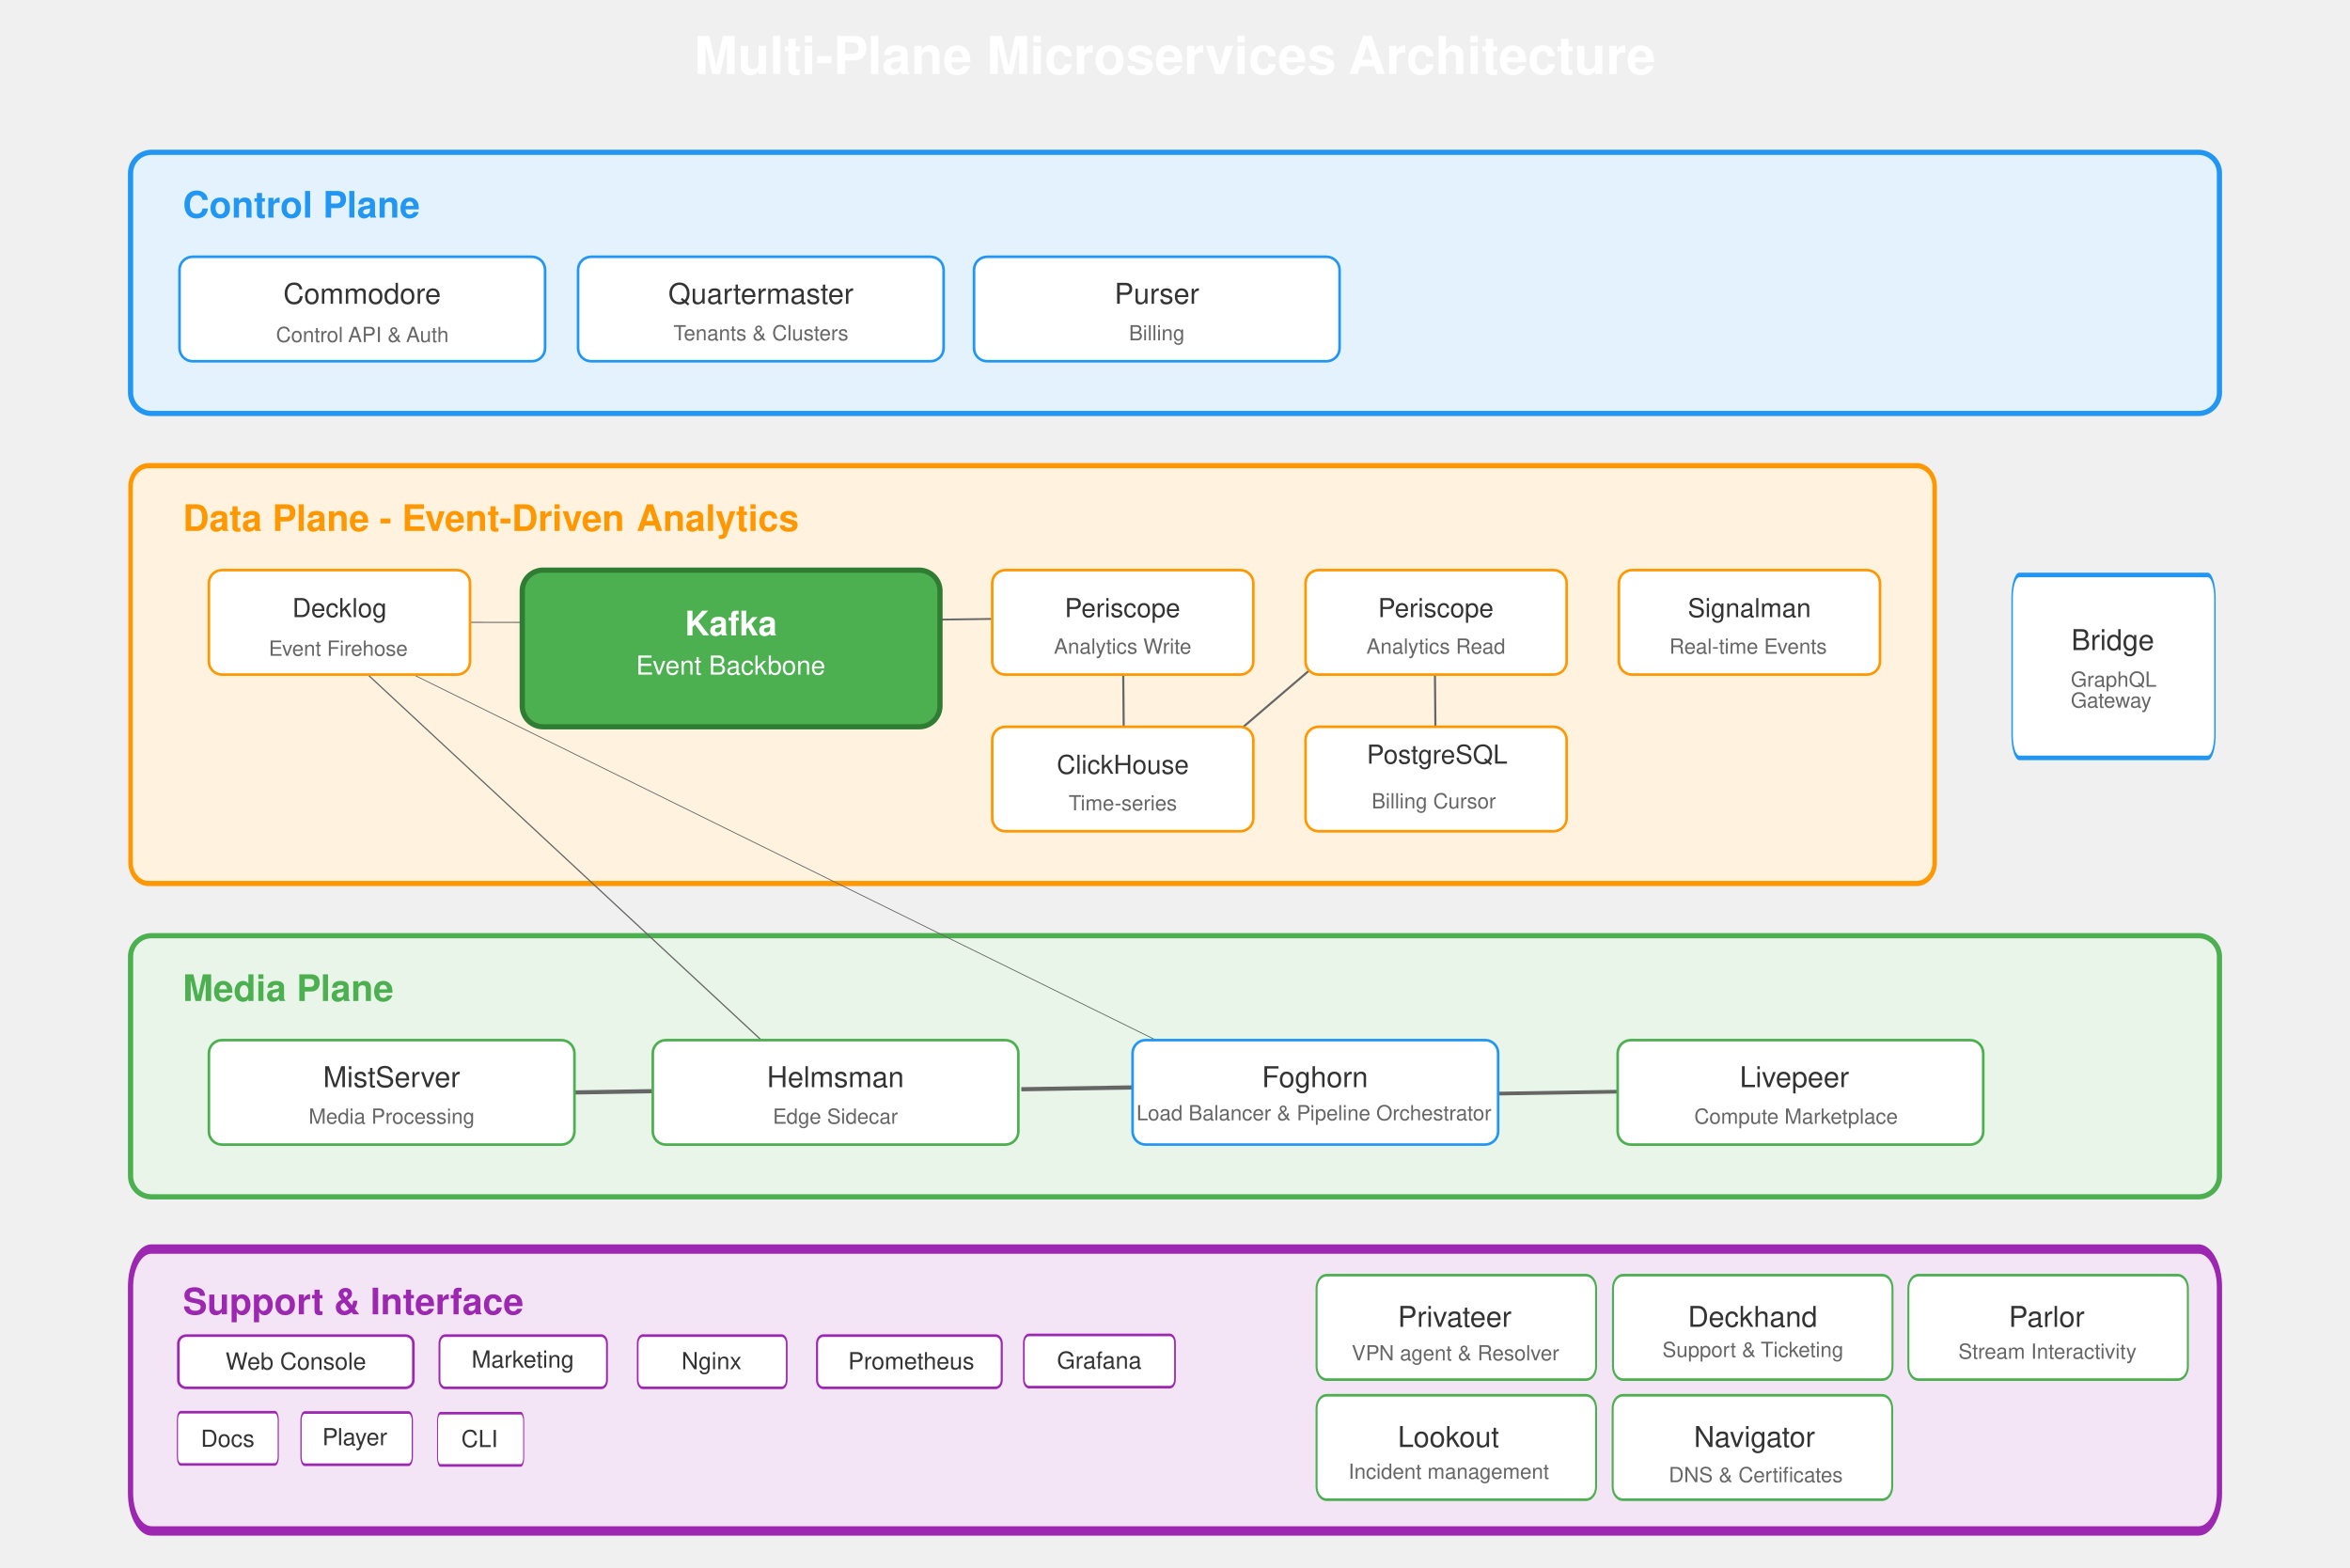
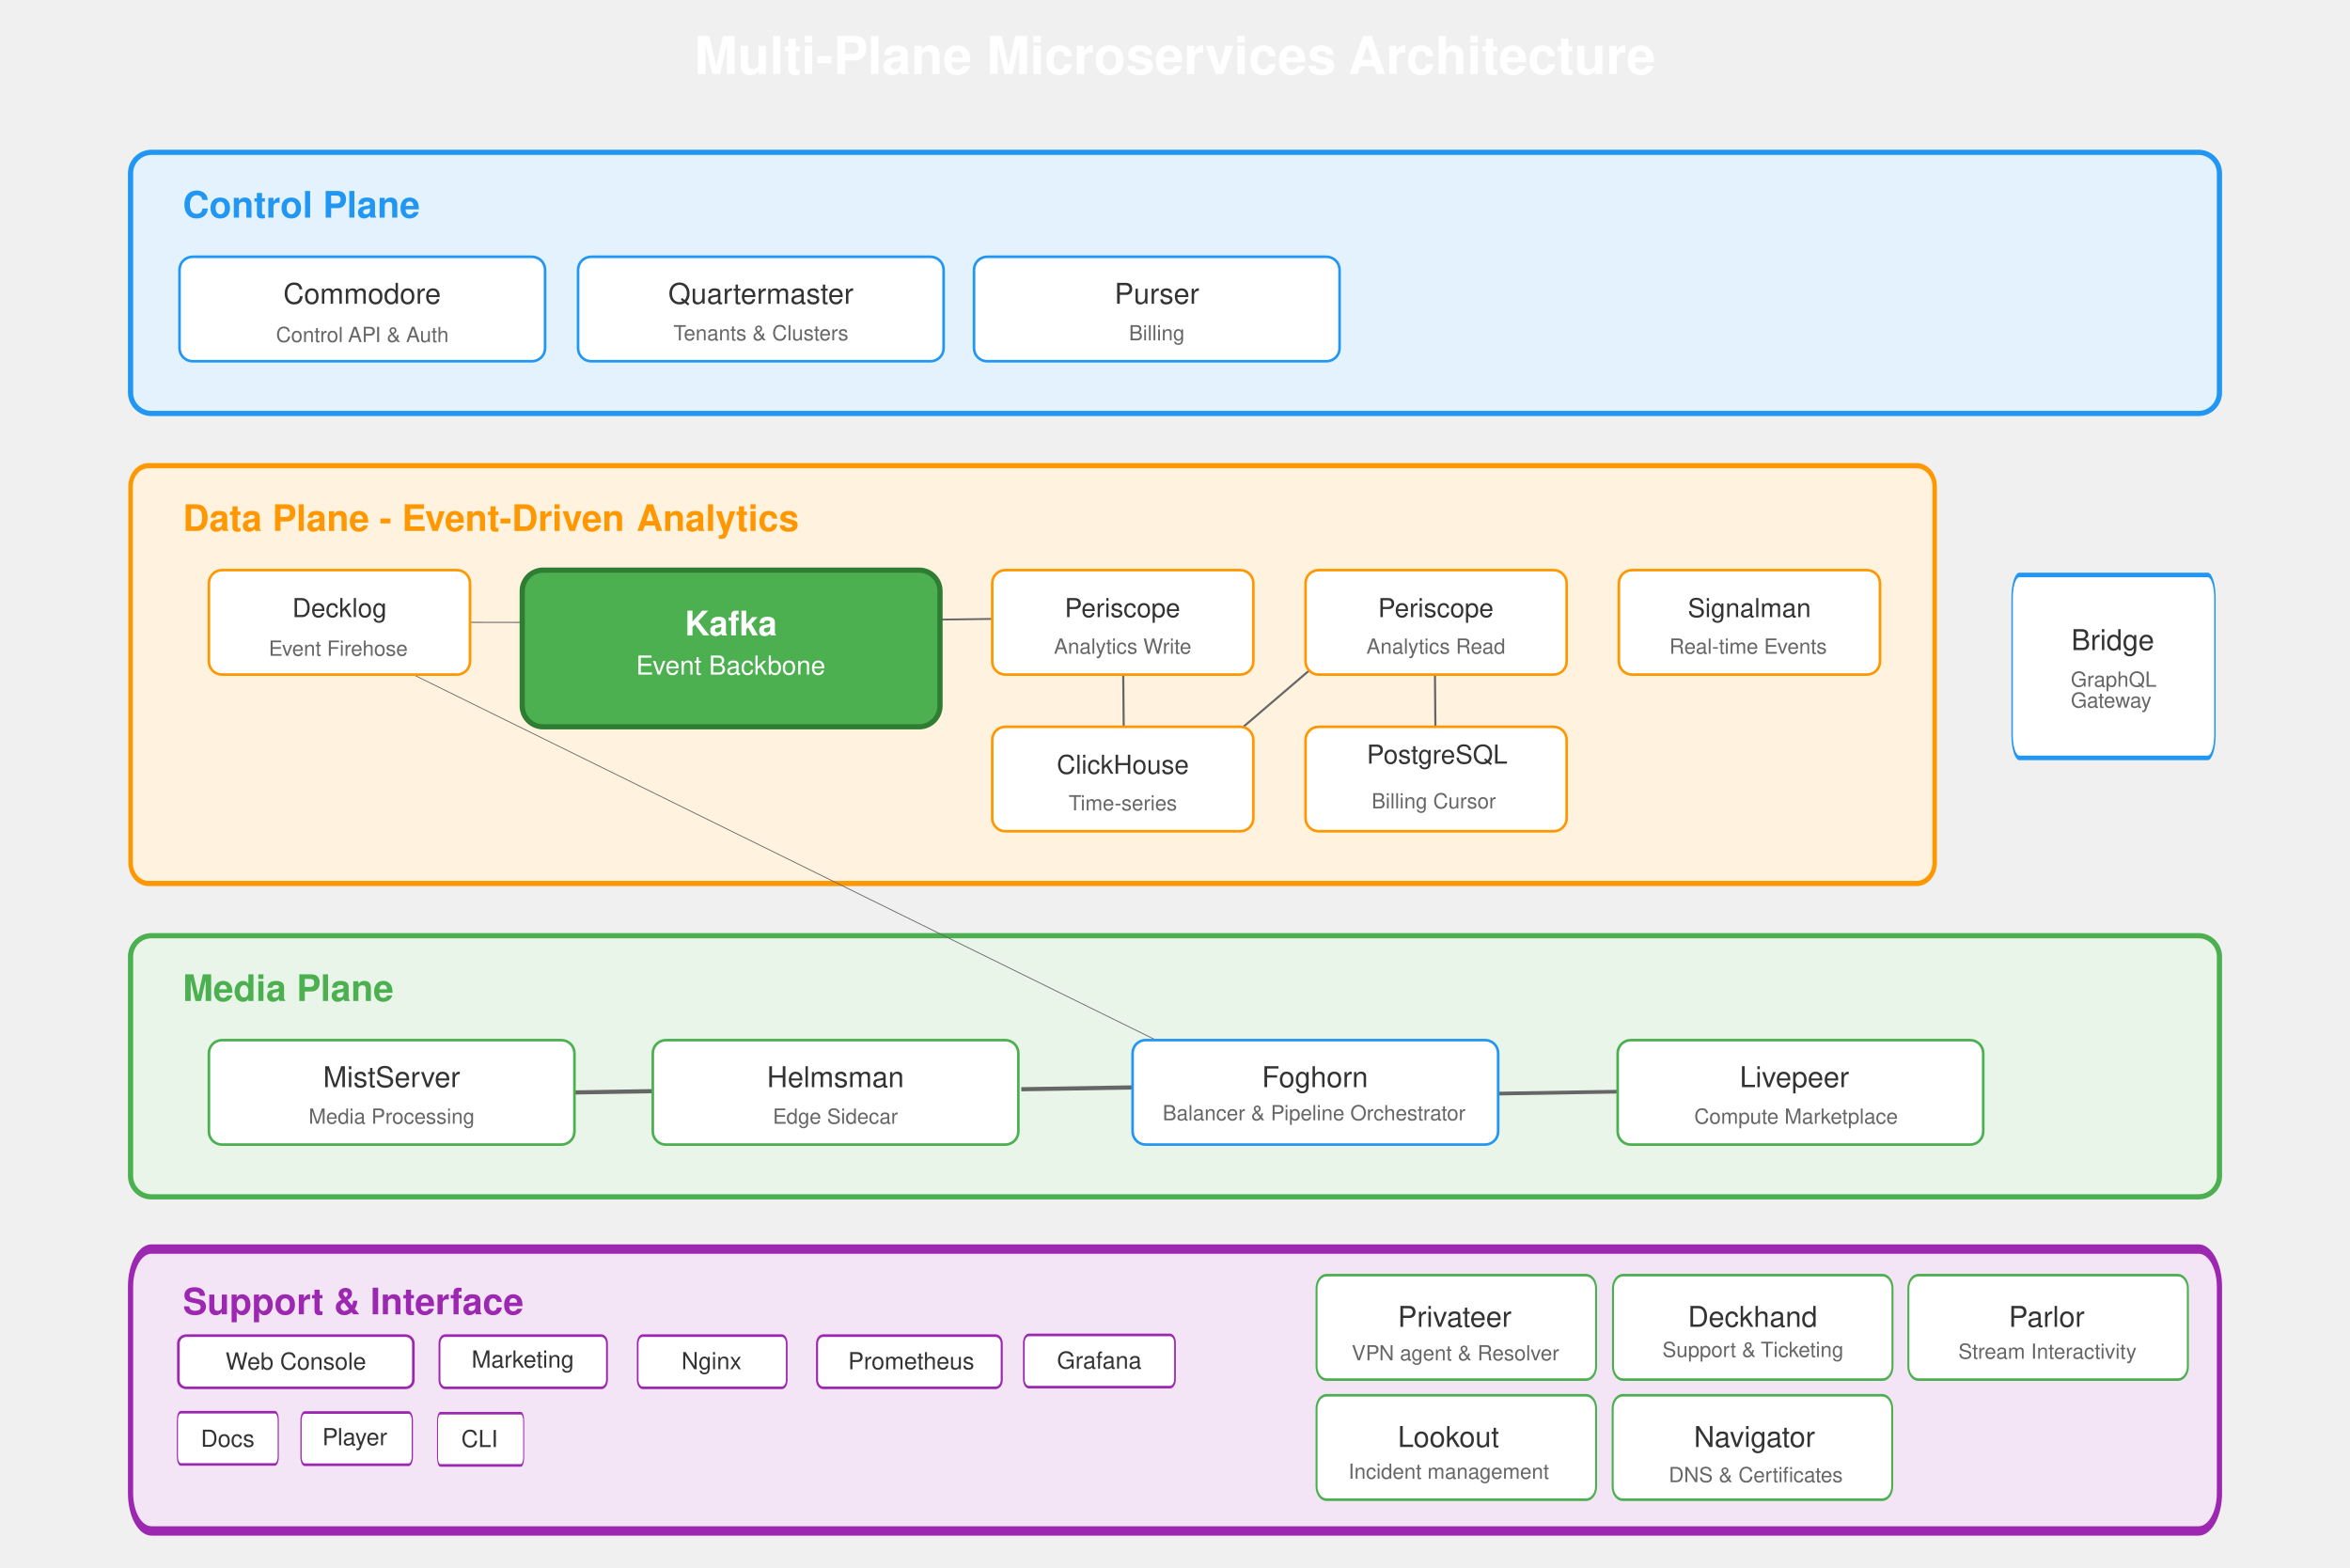
<svg xmlns="http://www.w3.org/2000/svg" width="100%" height="100%" viewBox="0 0 27778 18523" version="1.1" xml:space="preserve" style="fill-rule:evenodd;clip-rule:evenodd;">
  <g transform="matrix(5.55556,0,0,5.55556,0,0)">
    <g transform="matrix(5.55556,0,0,5.55556,0.016,-9.23685)">
      <g transform="matrix(1,0,0,1,450,30)">
        <g>
          <g transform="matrix(1,0,0,1,-184.141,0)">
            <text x="0px" y="0px" style="font-family:'Helvetica-Bold', 'Helvetica';font-weight:700;font-size:20px;fill:white;">Multi-Plane Microservices</text>
          </g>
          <g transform="matrix(1,0,0,1,66.328,0)">
            <text x="0px" y="0px" style="font-family:'Helvetica-Bold', 'Helvetica';font-weight:700;font-size:20px;fill:white;">Architecture</text>
          </g>
        </g>
      </g>
      <path d="M850,68L850,152C850,156.415 846.415,160 842,160L58,160C53.585,160 50,156.415 50,152L50,68C50,63.585 53.585,60 58,60L842,60C846.415,60 850,63.585 850,68Z" style="fill:rgb(227,242,253);stroke:rgb(33,150,243);stroke-width:2px;" />
      <g transform="matrix(1,0,0,1,70,85)">
        <text x="0px" y="0px" style="font-family:'Helvetica-Bold', 'Helvetica';font-weight:700;font-size:14px;fill:rgb(33,150,243);">Control Plane</text>
      </g>
      <g transform="matrix(1,0,0,1,-11.2516,0)">
        <path d="M220,105L220,135C220,137.76 217.76,140 215,140L85,140C82.24,140 80,137.76 80,135L80,105C80,102.24 82.24,100 85,100L215,100C217.76,100 220,102.24 220,105Z" style="fill:white;stroke:rgb(33,150,243);stroke-width:1px;" />
        <g transform="matrix(1,0,0,1,119.739,118)">
          <text x="0px" y="0px" style="font-family:'Helvetica';font-size:11px;fill:rgb(51,51,51);">Commodore</text>
        </g>
        <g transform="matrix(1,0,0,1,116.951,132.648)">
          <g>
            <g>
-               <g transform="matrix(8,0,0,8,66.2695,0)">
-                             </g>
-               <text x="0px" y="0px" style="font-family:'Helvetica';font-size:8px;fill:rgb(102,102,102);">Control <tspan x="27.574px 32.91px " y="0px 0px ">AP</tspan>I &amp; <tspan x="49.813px 55.148px " y="0px 0px ">Au</tspan>th</text>
+               <g>
+                 <text x="0px" y="0px" style="font-family:'Helvetica';font-size:8px;fill:rgb(102,102,102);">Control</text>
+                 <g transform="matrix(1,0,0,1,27.574,0)">
+                   <text x="0px" y="0px" style="font-family:'Helvetica';font-size:8px;fill:rgb(102,102,102);">API &amp;</text>
+                 </g>
+                 <g transform="matrix(1,0,0,1,49.813,0)">
+                   <text x="0px" y="0px" style="font-family:'Helvetica';font-size:8px;fill:rgb(102,102,102);">Auth</text>
+                 </g>
+               </g>
            </g>
          </g>
        </g>
      </g>
      <g transform="matrix(1,0,0,1,-17.0581,0)">
        <g transform="matrix(1,0,0,1,-11.5556,0)">
          <path d="M390,105L390,135C390,137.76 387.76,140 385,140L255,140C252.24,140 250,137.76 250,135L250,105C250,102.24 252.24,100 255,100L385,100C387.76,100 390,102.24 390,105Z" style="fill:white;stroke:rgb(33,150,243);stroke-width:1px;" />
        </g>
        <g transform="matrix(1,0,0,1,272.989,118)">
          <text x="0px" y="0px" style="font-family:'Helvetica';font-size:11px;fill:rgb(51,51,51);">Quartermaster</text>
        </g>
        <g transform="matrix(1,0,0,1,274.954,132)">
-           <g transform="matrix(8,0,0,8,67.1406,0)">
-                     </g>
-           <text x="0px" y="0px" style="font-family:'Helvetica';font-size:8px;fill:rgb(102,102,102);">T<tspan x="4px 8.449px " y="0px 0px ">en</tspan>ants &amp; Clusters</text>
+           <g>
+             <text x="0px" y="0px" style="font-family:'Helvetica';font-size:8px;fill:rgb(102,102,102);">T</text>
+             <g transform="matrix(1,0,0,1,4,0)">
+               <text x="0px" y="0px" style="font-family:'Helvetica';font-size:8px;fill:rgb(102,102,102);">enants &amp; Clusters</text>
+             </g>
+           </g>
        </g>
      </g>
      <g transform="matrix(1,0,0,1,-21.9492,0)">
        <g transform="matrix(1,0,0,1,-25.023,0)">
          <path d="M560,105L560,135C560,137.76 557.76,140 555,140L425,140C422.24,140 420,137.76 420,135L420,105C420,102.24 422.24,100 425,100L555,100C557.76,100 560,102.24 560,105Z" style="fill:white;stroke:rgb(33,150,243);stroke-width:1px;" />
        </g>
        <g transform="matrix(1,0,0,1,448.778,118)">
          <text x="0px" y="0px" style="font-family:'Helvetica';font-size:11px;fill:rgb(51,51,51);">Purser</text>
        </g>
        <g transform="matrix(1,0,0,1,454.305,132)">
          <text x="0px" y="0px" style="font-family:'Helvetica';font-size:8px;fill:rgb(102,102,102);">Billing</text>
        </g>
      </g>
      <g transform="matrix(0.863679,0,0,1,6.81605,0)">
        <path d="M850,188L850,332C850,336.415 846.415,340 842,340L58,340C53.585,340 50,336.415 50,332L50,188C50,183.585 53.585,180 58,180L842,180C846.415,180 850,183.585 850,188Z" style="fill:rgb(255,243,224);stroke:rgb(255,152,0);stroke-width:2px;" />
      </g>
      <g transform="matrix(0.99996,-0.00889393,0.0266419,2.9954,112.557,-524.934)">
        <path d="M430,260L430,280" style="fill:none;fill-rule:nonzero;stroke:rgb(102,102,102);stroke-width:0.81px;" />
      </g>
      <g transform="matrix(1,0,0,1,70,205)">
        <g>
          <text x="0px" y="0px" style="font-family:'Helvetica-Bold', 'Helvetica';font-weight:700;font-size:14px;fill:rgb(255,152,0);">Data Plane - Event-Driven</text>
          <g transform="matrix(1,0,0,1,173.763,0)">
            <text x="0px" y="0px" style="font-family:'Helvetica-Bold', 'Helvetica';font-weight:700;font-size:14px;fill:rgb(255,152,0);">Analytics</text>
          </g>
        </g>
      </g>
      <g transform="matrix(0.650156,0.7598,-2.276,1.94755,821.939,-581.788)">
        <path d="M430,260L430,280" style="fill:none;fill-rule:nonzero;stroke:rgb(102,102,102);stroke-width:0.81px;" />
      </g>
      <g>
        <path d="M600,225L600,255C600,257.76 597.76,260 595,260L505,260C502.24,260 500,257.76 500,255L500,225C500,222.24 502.24,220 505,220L595,220C597.76,220 600,222.24 600,225Z" style="fill:white;stroke:rgb(255,152,0);stroke-width:1px;" />
        <g transform="matrix(1,0,0,1,527.766,238)">
          <text x="0px" y="0px" style="font-family:'Helvetica';font-size:10px;fill:rgb(51,51,51);">Periscope</text>
        </g>
        <g transform="matrix(1,0,0,1,523.32,252)">
          <text x="0px" y="0px" style="font-family:'Helvetica';font-size:8px;fill:rgb(102,102,102);">Analytics Read</text>
        </g>
      </g>
      <g>
        <path d="M720,225L720,255C720,257.76 717.76,260 715,260L625,260C622.24,260 620,257.76 620,255L620,225C620,222.24 622.24,220 625,220L715,220C717.76,220 720,222.24 720,225Z" style="fill:white;stroke:rgb(255,152,0);stroke-width:1px;" />
        <g transform="matrix(1,0,0,1,646.375,238)">
          <text x="0px" y="0px" style="font-family:'Helvetica';font-size:10px;fill:rgb(51,51,51);">Signalman</text>
        </g>
        <g transform="matrix(1,0,0,1,639.338,252)">
-           <g transform="matrix(8,0,0,8,60.9102,0)">
-                     </g>
          <text x="0px" y="0px" style="font-family:'Helvetica';font-size:8px;fill:rgb(102,102,102);">Real-time Events</text>
        </g>
      </g>
      <path d="M850,368L850,452C850,456.415 846.415,460 842,460L58,460C53.585,460 50,456.415 50,452L50,368C50,363.585 53.585,360 58,360L842,360C846.415,360 850,363.585 850,368Z" style="fill:rgb(232,245,232);stroke:rgb(76,175,80);stroke-width:2px;" />
      <g transform="matrix(14.0606,7.41658,-7.52388,-2.70511,-3050.31,-1747.31)">
        <path d="M360,250L380,240" style="fill:none;fill-rule:nonzero;stroke:rgb(102,102,102);stroke-width:0.32px;" />
      </g>
      <g transform="matrix(1,0,0,1,70,385)">
        <text x="0px" y="0px" style="font-family:'Helvetica-Bold', 'Helvetica';font-weight:700;font-size:14px;fill:rgb(76,175,80);">Media Plane</text>
      </g>
      <g transform="matrix(1,0,0,1.7992,2.84217e-14,-383.615)">
        <path d="M850,488L850,532C850,536.415 846.415,540 842,540L58,540C53.585,540 50,536.415 50,532L50,488C50,483.585 53.585,480 58,480L842,480C846.415,480 850,483.585 850,488Z" style="fill:rgb(243,229,245);stroke:rgb(156,39,176);stroke-width:2px;" />
      </g>
      <g transform="matrix(1,0,0,1,70,505)">
        <text x="0px" y="0px" style="font-family:'Helvetica-Bold', 'Helvetica';font-weight:700;font-size:14px;fill:rgb(156,39,176);">Support &amp; Interface</text>
      </g>
      <g transform="matrix(1,0,0,1,-11.6914,-1.8468)">
        <path d="M170,518L170,532C170,533.656 168.656,535 167,535L83,535C81.344,535 80,533.656 80,532L80,518C80,516.344 81.344,515 83,515L167,515C168.656,515 170,516.344 170,518Z" style="fill:white;stroke:rgb(156,39,176);stroke-width:1px;" />
      </g>
      <g transform="matrix(1,0,0,1,113.309,526.153)">
        <g>
          <g transform="matrix(1,0,0,1,-26.934,0)">
            <text x="0px" y="0px" style="font-family:'Helvetica';font-size:9px;fill:rgb(51,51,51);">W</text>
          </g>
          <g transform="matrix(1,0,0,1,-18.598,0)">
            <text x="0px" y="0px" style="font-family:'Helvetica';font-size:9px;fill:rgb(51,51,51);">eb Console</text>
          </g>
        </g>
      </g>
      <g transform="matrix(0.712742,0,0,1,40.015,-1.8468)">
        <path d="M270,518L270,532C270,533.656 268.656,535 267,535L183,535C181.344,535 180,533.656 180,532L180,518C180,516.344 181.344,515 183,515L267,515C268.656,515 270,516.344 270,518Z" style="fill:white;stroke:rgb(156,39,176);stroke-width:1px;" />
      </g>
      <g transform="matrix(1,0,0,1,180.598,525.386)">
        <text x="0px" y="0px" style="font-family:'Helvetica';font-size:9px;fill:rgb(51,51,51);">Marketing</text>
      </g>
      <g transform="matrix(0.634253,0,0,1,66.632,-1.8468)">
        <path d="M370,518L370,532C370,533.656 368.656,535 367,535L283,535C281.344,535 280,533.656 280,532L280,518C280,516.344 281.344,515 283,515L367,515C368.656,515 370,516.344 370,518Z" style="fill:white;stroke:rgb(156,39,176);stroke-width:1px;" />
      </g>
      <g transform="matrix(1,0,0,1,260.985,526.016)">
        <text x="0px" y="0px" style="font-family:'Helvetica';font-size:9px;fill:rgb(51,51,51);">Nginx</text>
      </g>
      <g transform="matrix(0.785904,0,0,1,14.2677,-1.8468)">
        <path d="M470,518L470,532C470,533.656 468.656,535 467,535L383,535C381.344,535 380,533.656 380,532L380,518C380,516.344 381.344,515 383,515L467,515C468.656,515 470,516.344 470,518Z" style="fill:white;stroke:rgb(156,39,176);stroke-width:1px;" />
      </g>
      <g transform="matrix(1,0,0,1,324.818,526.037)">
        <text x="0px" y="0px" style="font-family:'Helvetica';font-size:9px;fill:rgb(51,51,51);">Prometheus</text>
      </g>
      <g transform="matrix(0.643173,0,0,1,83.394,-2.1112)">
        <path d="M570,518L570,532C570,533.656 568.656,535 567,535L483,535C481.344,535 480,533.656 480,532L480,518C480,516.344 481.344,515 483,515L567,515C568.656,515 570,516.344 570,518Z" style="fill:white;stroke:rgb(156,39,176);stroke-width:1px;" />
      </g>
      <g transform="matrix(1,0,0,1,404.791,525.782)">
        <text x="0px" y="0px" style="font-family:'Helvetica';font-size:9px;fill:rgb(51,51,51);">Grafana</text>
      </g>
      <g transform="matrix(0.366633,0,0,1,-8.4197,27.8593)">
        <path d="M570,518L570,532C570,533.656 568.656,535 567,535L483,535C481.344,535 480,533.656 480,532L480,518C480,516.344 481.344,515 483,515L567,515C568.656,515 570,516.344 570,518Z" style="fill:white;stroke:rgb(156,39,176);stroke-width:1px;" />
      </g>
      <g transform="matrix(4.23959,-0.444195,2.119,0.895936,-1108.42,104.919)">
        <path d="M180,240L200,250" style="fill:none;fill-rule:nonzero;stroke:rgb(102,102,102);stroke-width:0.4px;" />
      </g>
      <g transform="matrix(6.83142,0.355529,-3.4007,0.940169,-1353.55,-122.688)">
        <path d="M360,250L380,240" style="fill:none;fill-rule:nonzero;stroke:rgb(102,102,102);stroke-width:0.69px;" />
      </g>
      <g transform="matrix(1.72929,0.418816,-0.846246,0.908474,-19.8387,40.9104)">
        <path d="M360,250L380,240" style="fill:none;fill-rule:nonzero;stroke:rgb(102,102,102);stroke-width:1.6px;" />
      </g>
      <g transform="matrix(1.72929,0.418816,-0.846246,0.908474,-193.401,42.1669)">
        <path d="M360,250L380,240" style="fill:none;fill-rule:nonzero;stroke:rgb(102,102,102);stroke-width:1.6px;" />
      </g>
      <g transform="matrix(0.99996,-0.00889393,0.0266419,2.9954,-6.9099,-534.828)">
        <path d="M430,260L430,280" style="fill:none;fill-rule:nonzero;stroke:rgb(102,102,102);stroke-width:0.81px;" />
      </g>
      <g transform="matrix(0.473681,0,0,1,-112.085,27.5949)">
        <path d="M570,518L570,532C570,533.656 568.656,535 567,535L483,535C481.344,535 480,533.656 480,532L480,518C480,516.344 481.344,515 483,515L567,515C568.656,515 570,516.344 570,518Z" style="fill:white;stroke:rgb(156,39,176);stroke-width:1px;" />
      </g>
      <g transform="matrix(1,0,0,1,123.441,555.122)">
        <text x="0px" y="0px" style="font-family:'Helvetica';font-size:9px;fill:rgb(51,51,51);">Player</text>
      </g>
      <g transform="matrix(0.429078,0,0,1,-138.014,27.4879)">
        <path d="M570,518L570,532C570,533.656 568.656,535 567,535L483,535C481.344,535 480,533.656 480,532L480,518C480,516.344 481.344,515 483,515L567,515C568.656,515 570,516.344 570,518Z" style="fill:white;stroke:rgb(156,39,176);stroke-width:1px;" />
      </g>
      <g transform="matrix(1,0,0,1,176.659,555.827)">
        <text x="0px" y="0px" style="font-family:'Helvetica';font-size:9px;fill:rgb(51,51,51);">CLI</text>
      </g>
      <g transform="matrix(1,0,0,1,76.9056,555.733)">
-         <g transform="matrix(9,0,0,9,20.5049,0)">
-                 </g>
        <text x="0px" y="0px" style="font-family:'Helvetica';font-size:9px;fill:rgb(51,51,51);">Docs</text>
      </g>
      <g transform="matrix(1,0,0,1,10.5996,30.0492)">
        <g transform="matrix(0.554801,0,0,1.75131,432.666,16.6679)">
          <path d="M730,105L730,135C730,137.76 727.76,140 725,140L595,140C592.24,140 590,137.76 590,135L590,105C590,102.24 592.24,100 595,100L725,100C727.76,100 730,102.24 730,105Z" style="fill:white;stroke:rgb(33,150,243);stroke-width:1px;" />
        </g>
        <g transform="matrix(1,0,0,1,782.65,220.575)">
          <text x="0px" y="0px" style="font-family:'Helvetica';font-size:11px;fill:rgb(51,51,51);">Bridge</text>
        </g>
        <g transform="matrix(1,0,0,1,782.46,234.605)">
          <g>
            <text x="0px" y="0px" style="font-family:'Helvetica';font-size:8px;fill:rgb(102,102,102);">GraphQL</text>
            <g transform="matrix(1,0,0,1,0,8)">
              <text x="0px" y="0px" style="font-family:'Helvetica';font-size:8px;fill:rgb(102,102,102);">Gateway</text>
            </g>
          </g>
        </g>
      </g>
-       <g transform="matrix(7.23754,7.33202,-4.3796,-2.84678,-1385.38,-1682.32)">
-         <path d="M360,250L380,240" style="fill:none;fill-rule:nonzero;stroke:rgb(102,102,102);stroke-width:0.48px;" />
-       </g>
      <g>
        <path d="M390,405L390,435C390,437.76 387.76,440 385,440L255,440C252.24,440 250,437.76 250,435L250,405C250,402.24 252.24,400 255,400L385,400C387.76,400 390,402.24 390,405Z" style="fill:white;stroke:rgb(76,175,80);stroke-width:1px;" />
        <g transform="matrix(1,0,0,1,293.717,418)">
          <text x="0px" y="0px" style="font-family:'Helvetica';font-size:11px;fill:rgb(51,51,51);">Helmsman</text>
        </g>
        <g transform="matrix(1,0,0,1,295.984,432)">
          <text x="0px" y="0px" style="font-family:'Helvetica';font-size:8px;fill:rgb(102,102,102);">Edge Sidecar</text>
        </g>
      </g>
      <g>
        <path d="M180,225L180,255C180,257.76 177.76,260 175,260L85,260C82.24,260 80,257.76 80,255L80,225C80,222.24 82.24,220 85,220L175,220C177.76,220 180,222.24 180,225Z" style="fill:white;stroke:rgb(255,152,0);stroke-width:1px;" />
        <g transform="matrix(1,0,0,1,111.936,238)">
          <text x="0px" y="0px" style="font-family:'Helvetica';font-size:10px;fill:rgb(51,51,51);">Decklog</text>
        </g>
        <g transform="matrix(1,0,0,1,102.93,252.799)">
-           <g transform="matrix(8,0,0,8,53.8047,0)">
-                     </g>
          <text x="0px" y="0px" style="font-family:'Helvetica';font-size:8px;fill:rgb(102,102,102);">Event Firehose</text>
        </g>
      </g>
      <g>
        <path d="M220,405L220,435C220,437.76 217.76,440 215,440L85,440C82.24,440 80,437.76 80,435L80,405C80,402.24 82.24,400 85,400L215,400C217.76,400 220,402.24 220,405Z" style="fill:white;stroke:rgb(76,175,80);stroke-width:1px;" />
        <g transform="matrix(1,0,0,1,123.719,418)">
          <text x="0px" y="0px" style="font-family:'Helvetica';font-size:11px;fill:rgb(51,51,51);">MistServer</text>
        </g>
        <g transform="matrix(1,0,0,1,118.207,432)">
          <text x="0px" y="0px" style="font-family:'Helvetica';font-size:8px;fill:rgb(102,102,102);">Media Processing</text>
        </g>
        <g transform="matrix(0.764592,0,0,1,556.577,90)">
          <path d="M220,405L220,435C220,437.76 217.76,440 215,440L85,440C82.24,440 80,437.76 80,435L80,405C80,402.24 82.24,400 85,400L215,400C217.76,400 220,402.24 220,405Z" style="fill:white;stroke:rgb(76,175,80);stroke-width:1px;" />
        </g>
        <g transform="matrix(1,0,0,1,646.416,509.796)">
-           <g transform="matrix(11,0,0,11,49.5322,0)">
-                     </g>
          <text x="0px" y="0px" style="font-family:'Helvetica';font-size:11px;fill:rgb(51,51,51);">Deckhand</text>
        </g>
        <g transform="matrix(1,0,0,1,636.654,521.339)">
-           <g transform="matrix(8,0,0,8,69.3789,0)">
-                     </g>
-           <text x="0px" y="0px" style="font-family:'Helvetica';font-size:8px;fill:rgb(102,102,102);">Support &amp; <tspan x="37.66px 42.254px 44.031px " y="0px 0px 0px ">Tic</tspan>keting</text>
+           <g>
+             <text x="0px" y="0px" style="font-family:'Helvetica';font-size:8px;fill:rgb(102,102,102);">Support &amp;</text>
+             <g transform="matrix(1,0,0,1,37.66,0)">
+               <text x="0px" y="0px" style="font-family:'Helvetica';font-size:8px;fill:rgb(102,102,102);">Ti<tspan x="6.664px " y="0px ">c</tspan>keting</text>
+             </g>
+           </g>
        </g>
        <g transform="matrix(0.764592,0,0,1,669.697,90)">
          <path d="M220,405L220,435C220,437.76 217.76,440 215,440L85,440C82.24,440 80,437.76 80,435L80,405C80,402.24 82.24,400 85,400L215,400C217.76,400 220,402.24 220,405Z" style="fill:white;stroke:rgb(76,175,80);stroke-width:1px;" />
        </g>
        <g transform="matrix(1,0,0,1,769.31,509.791)">
-           <g transform="matrix(11,0,0,11,29.3423,0)">
-                     </g>
          <text x="0px" y="0px" style="font-family:'Helvetica';font-size:11px;fill:rgb(51,51,51);">Parlor</text>
        </g>
        <g transform="matrix(1,0,0,1,750.007,522)">
-           <g transform="matrix(8,0,0,8,68.4648,0)">
-                     </g>
          <text x="0px" y="0px" style="font-family:'Helvetica';font-size:8px;fill:rgb(102,102,102);">Stream Interactivity</text>
        </g>
      </g>
      <g transform="matrix(2.37341,0.408216,-1.16831,0.913774,5.79506,45.1576)">
        <path d="M360,250L380,240" style="fill:none;fill-rule:nonzero;stroke:rgb(102,102,102);stroke-width:1.42px;" />
      </g>
      <g transform="matrix(1,0,0,1,-118.062,299.986)">
        <g>
          <g transform="matrix(1,0,0,1,-38.1797,0)">
            <path d="M730,105L730,135C730,137.76 727.76,140 725,140L595,140C592.24,140 590,137.76 590,135L590,105C590,102.24 592.24,100 595,100L725,100C727.76,100 730,102.24 730,105Z" style="fill:white;stroke:rgb(33,150,243);stroke-width:1px;" />
          </g>
          <g transform="matrix(1,0,0,1,601.335,118)">
            <text x="0px" y="0px" style="font-family:'Helvetica';font-size:11px;fill:rgb(51,51,51);">Foghorn</text>
          </g>
-           <g transform="matrix(1,0,0,1,553.303,130.704)">
-             <g transform="matrix(8,0,0,8,136.52,0)">
-                         </g>
-             <text x="0px" y="0px" style="font-family:'Helvetica';font-size:8px;fill:rgb(102,102,102);">Load Balancer &amp; Pipeline Orchestrator</text>
+           <g transform="matrix(1,0,0,1,563.322,130.704)">
+             <text x="0px" y="0px" style="font-family:'Helvetica';font-size:8px;fill:rgb(102,102,102);">Balancer &amp; Pipeline Orchestrator</text>
          </g>
        </g>
      </g>
      <g transform="matrix(1,0,0,1,187.736,0)">
        <g transform="matrix(1,0,0,1,351.803,0)">
          <path d="M220,405L220,435C220,437.76 217.76,440 215,440L85,440C82.24,440 80,437.76 80,435L80,405C80,402.24 82.24,400 85,400L215,400C217.76,400 220,402.24 220,405Z" style="fill:white;stroke:rgb(76,175,80);stroke-width:1px;" />
        </g>
        <g transform="matrix(1,0,0,1,478.532,418)">
          <text x="0px" y="0px" style="font-family:'Helvetica';font-size:11px;fill:rgb(51,51,51);">Livepeer</text>
        </g>
        <g transform="matrix(1,0,0,1,461.119,432)">
          <text x="0px" y="0px" style="font-family:'Helvetica';font-size:8px;fill:rgb(102,102,102);">Compute Marketplace</text>
        </g>
      </g>
      <g>
        <path d="M360,228L360,272C360,276.415 356.415,280 352,280L208,280C203.585,280 200,276.415 200,272L200,228C200,223.585 203.585,220 208,220L352,220C356.415,220 360,223.585 360,228Z" style="fill:rgb(76,175,80);stroke:rgb(46,125,50);stroke-width:2px;" />
        <g transform="matrix(1,0,0,1,262.296,245)">
          <text x="0px" y="0px" style="font-family:'Helvetica-Bold', 'Helvetica';font-weight:700;font-size:13px;fill:white;">Kafka</text>
        </g>
        <g transform="matrix(1,0,0,1,243.586,260)">
          <text x="0px" y="0px" style="font-family:'Helvetica';font-size:10px;fill:white;">Event Backbone</text>
        </g>
      </g>
      <g>
        <path d="M480,225L480,255C480,257.76 477.76,260 475,260L385,260C382.24,260 380,257.76 380,255L380,225C380,222.24 382.24,220 385,220L475,220C477.76,220 480,222.24 480,225Z" style="fill:white;stroke:rgb(255,152,0);stroke-width:1px;" />
        <g transform="matrix(1,0,0,1,407.766,238)">
          <text x="0px" y="0px" style="font-family:'Helvetica';font-size:10px;fill:rgb(51,51,51);">Periscope</text>
        </g>
        <g transform="matrix(1,0,0,1,430,252)">
          <g>
            <g transform="matrix(1,0,0,1,-26.379,0)">
              <text x="0px" y="0px" style="font-family:'Helvetica';font-size:8px;fill:rgb(102,102,102);">Analytics W</text>
            </g>
            <g transform="matrix(1,0,0,1,15.266,0)">
              <text x="0px" y="0px" style="font-family:'Helvetica';font-size:8px;fill:rgb(102,102,102);">rite</text>
            </g>
          </g>
        </g>
      </g>
      <g>
        <path d="M480,285L480,315C480,317.76 477.76,320 475,320L385,320C382.24,320 380,317.76 380,315L380,285C380,282.24 382.24,280 385,280L475,280C477.76,280 480,282.24 480,285Z" style="fill:white;stroke:rgb(255,152,0);stroke-width:1px;" />
        <g transform="matrix(1,0,0,1,404.714,298)">
          <text x="0px" y="0px" style="font-family:'Helvetica';font-size:10px;fill:rgb(51,51,51);">ClickHouse</text>
        </g>
        <g transform="matrix(1,0,0,1,430,312)">
          <g>
            <g transform="matrix(1,0,0,1,-20.744,0)">
              <text x="0px" y="0px" style="font-family:'Helvetica';font-size:8px;fill:rgb(102,102,102);">T</text>
            </g>
            <g transform="matrix(1,0,0,1,-16.15,0)">
              <text x="0px" y="0px" style="font-family:'Helvetica';font-size:8px;fill:rgb(102,102,102);">ime-series</text>
            </g>
          </g>
        </g>
      </g>
      <g>
        <path d="M600,285L600,315C600,317.76 597.76,320 595,320L505,320C502.24,320 500,317.76 500,315L500,285C500,282.24 502.24,280 505,280L595,280C597.76,280 600,282.24 600,285Z" style="fill:white;stroke:rgb(255,152,0);stroke-width:1px;" />
        <g transform="matrix(1,0,0,1,523.447,294.107)">
          <text x="0px" y="0px" style="font-family:'Helvetica';font-size:10px;fill:rgb(51,51,51);">PostgreSQL</text>
        </g>
        <g transform="matrix(1,0,0,1,525.303,311.24)">
          <g>
-             <g transform="matrix(8,0,0,8,47.5703,0)">
-                         </g>
            <text x="0px" y="0px" style="font-family:'Helvetica';font-size:8px;fill:rgb(102,102,102);">Billing Cursor</text>
          </g>
        </g>
      </g>
    </g>
    <g transform="matrix(4.24774,0,0,5.55556,2461.43,490.764)">
      <path d="M220,405L220,435C220,437.76 217.76,440 215,440L85,440C82.24,440 80,437.76 80,435L80,405C80,402.24 82.24,400 85,400L215,400C217.76,400 220,402.24 220,405Z" style="fill:white;stroke:rgb(76,175,80);stroke-width:1px;" />
    </g>
    <g transform="matrix(5.55556,0,0,5.55556,2974.07,2822.96)">
-       <g transform="matrix(11,0,0,11,44.0161,0)">
-             </g>
      <text x="0px" y="0px" style="font-family:'Helvetica';font-size:11px;fill:rgb(51,51,51);">Privateer</text>
    </g>
    <g transform="matrix(5.55556,0,0,5.55556,2875.95,2894.29)">
-       <g transform="matrix(8,0,0,8,80.0391,0)">
-             </g>
      <text x="0px" y="0px" style="font-family:'Helvetica';font-size:8px;fill:rgb(102,102,102);">VPN agent &amp; Resolver</text>
    </g>
    <g transform="matrix(4.24774,0,0,5.55556,2461.43,746.286)">
      <path d="M220,405L220,435C220,437.76 217.76,440 215,440L85,440C82.24,440 80,437.76 80,435L80,405C80,402.24 82.24,400 85,400L215,400C217.76,400 220,402.24 220,405Z" style="fill:white;stroke:rgb(76,175,80);stroke-width:1px;" />
    </g>
    <g transform="matrix(5.55556,0,0,5.55556,2974.07,3078.49)">
-       <g transform="matrix(11,0,0,11,39.1445,0)">
-             </g>
      <text x="0px" y="0px" style="font-family:'Helvetica';font-size:11px;fill:rgb(51,51,51);">Lookout</text>
    </g>
    <g transform="matrix(5.55556,0,0,5.55556,2869.04,3146.22)">
-       <g transform="matrix(8,0,0,8,76.9375,0)">
-             </g>
      <text x="0px" y="0px" style="font-family:'Helvetica';font-size:8px;fill:rgb(102,102,102);">Incident management</text>
    </g>
    <g transform="matrix(4.24774,0,0,5.55556,3091.43,746.286)">
      <path d="M220,405L220,435C220,437.76 217.76,440 215,440L85,440C82.24,440 80,437.76 80,435L80,405C80,402.24 82.24,400 85,400L215,400C217.76,400 220,402.24 220,405Z" style="fill:white;stroke:rgb(76,175,80);stroke-width:1px;" />
    </g>
    <g transform="matrix(5.55556,0,0,5.55556,3604.07,3078.49)">
-       <g transform="matrix(11,0,0,11,47.0776,0)">
-             </g>
      <text x="0px" y="0px" style="font-family:'Helvetica';font-size:11px;fill:rgb(51,51,51);">Navigator</text>
    </g>
    <g transform="matrix(5.55556,0,0,5.55556,3550.59,3153.42)">
-       <g transform="matrix(8,0,0,8,43.5625,0)">
-             </g>
-       <g transform="matrix(8,0,0,8,45.7852,0)">
-             </g>
-       <g transform="matrix(8,0,0,8,66.6836,0)">
-             </g>
      <text x="0px" y="0px" style="font-family:'Helvetica';font-size:8px;fill:rgb(102,102,102);">DNS &amp; Certiﬁcates</text>
    </g>
  </g>
</svg>
